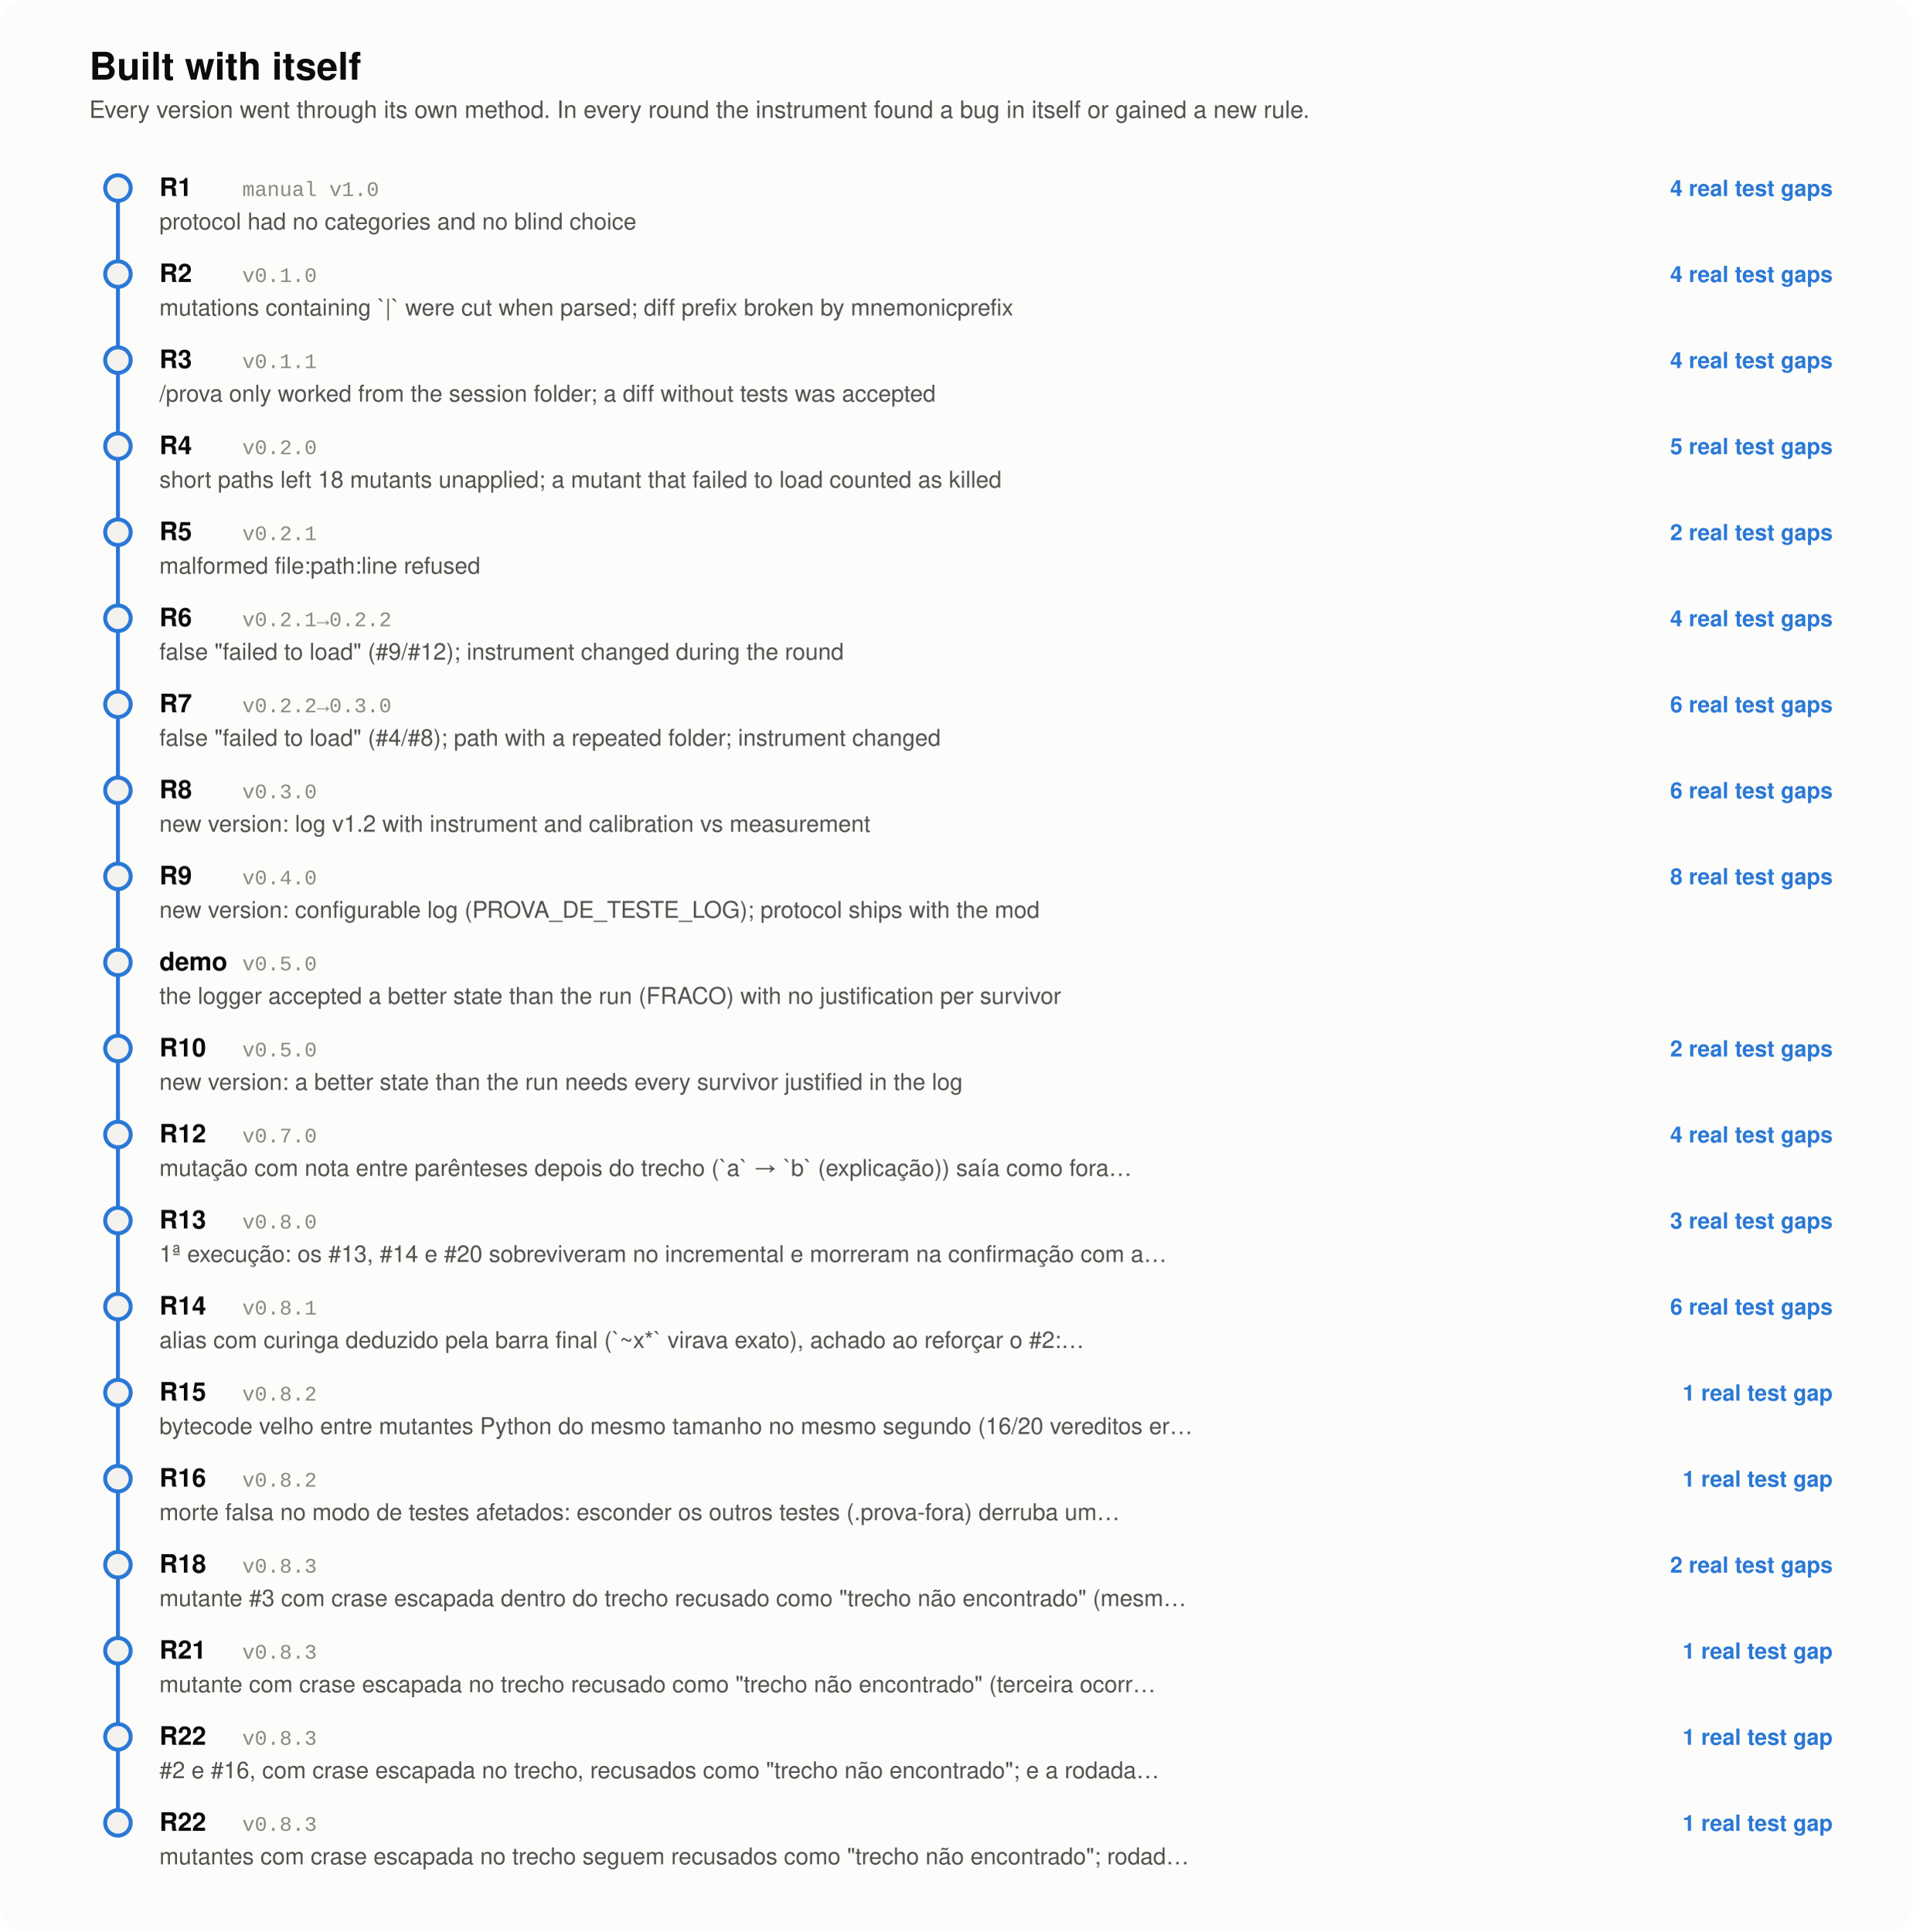
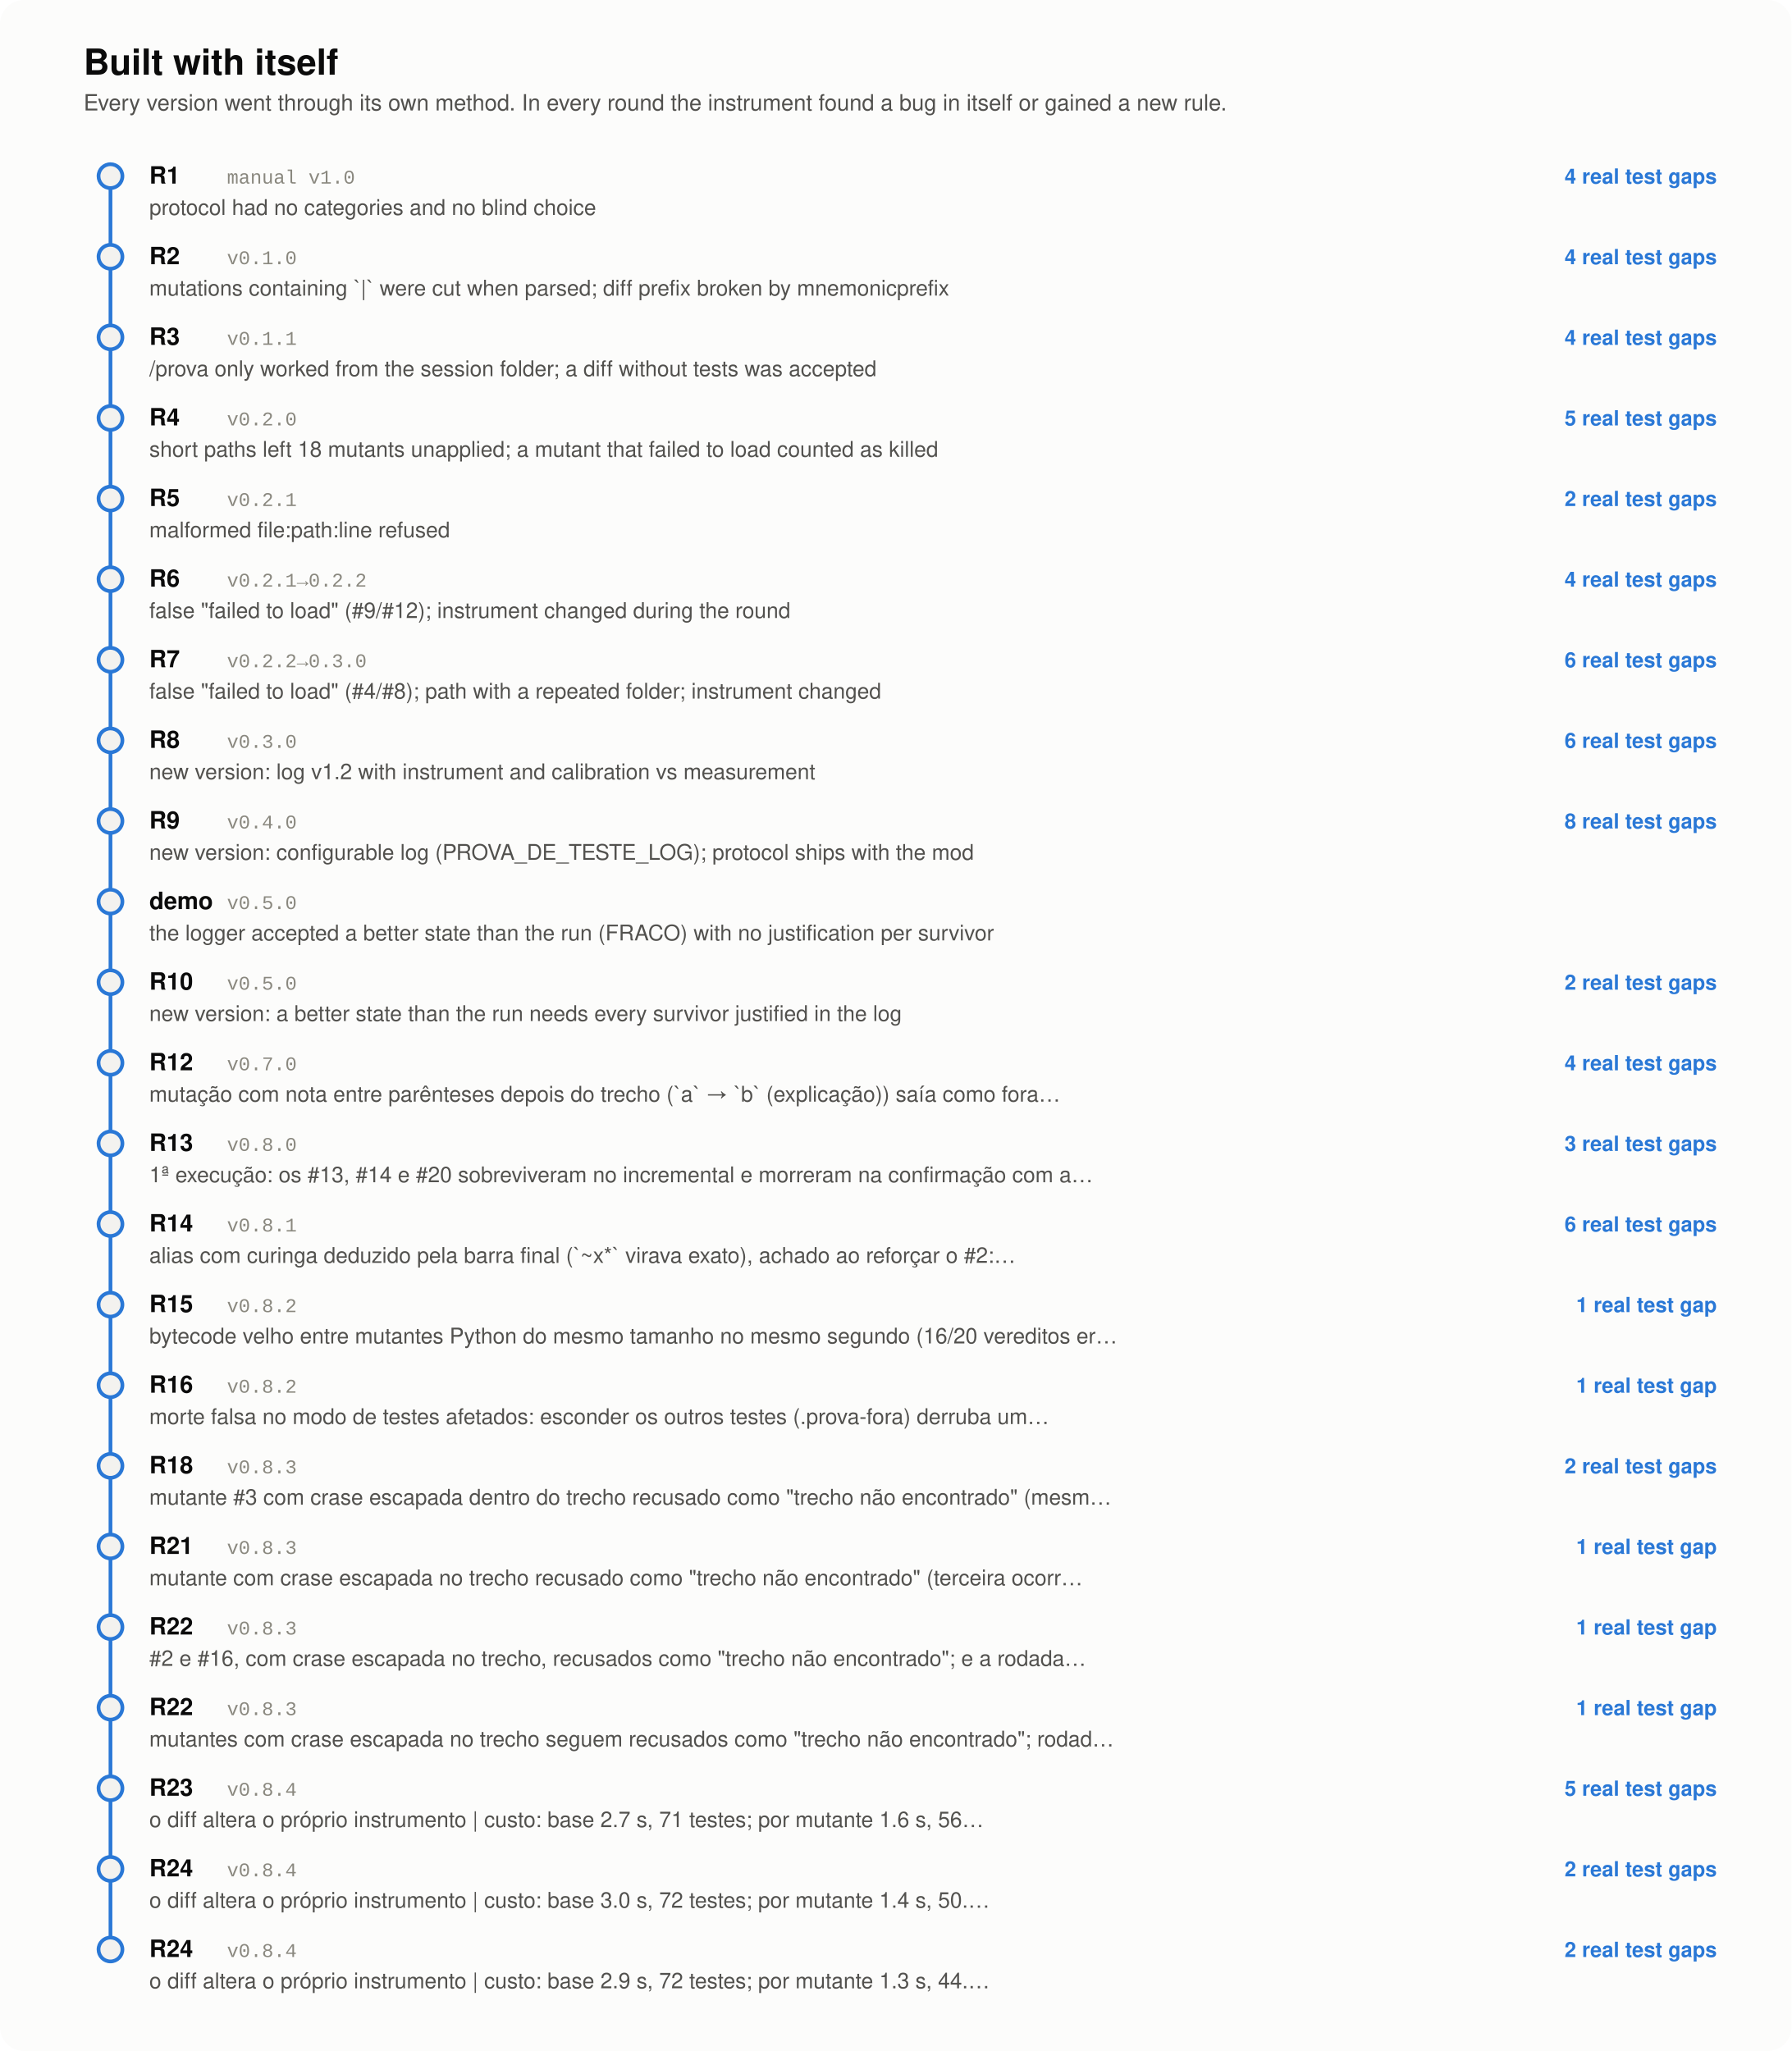
- <svg xmlns="http://www.w3.org/2000/svg" viewBox="0 0 1200 1212" width="1200" height="1212" role="img" aria-label="Timeline of the instrument calibration rounds" font-family="ui-sans-serif, -apple-system, 'Segoe UI', Helvetica, Arial, sans-serif">
+ <svg xmlns="http://www.w3.org/2000/svg" viewBox="0 0 1200 1374" width="1200" height="1374" role="img" aria-label="Timeline of the instrument calibration rounds" font-family="ui-sans-serif, -apple-system, 'Segoe UI', Helvetica, Arial, sans-serif">
  <style>
  .sup { fill: #fcfcfb; } .sup2 { fill: #f3f2ef; } .borda { stroke: #dedcd5; }
  .t1 { fill: #0b0b0b; } .t2 { fill: #52514e; } .t3 { fill: #8a887f; }
  .ac { fill: #2a78d6; } .acs { stroke: #2a78d6; } .acf { fill: #e8f1fb; }
  .ok { fill: #0f7a3d; } .okf { fill: #e3f3e8; }
  @media (prefers-color-scheme: dark) {
    .sup { fill: #1a1a19; } .sup2 { fill: #232322; } .borda { stroke: #3a3936; }
    .t1 { fill: #f0efec; } .t2 { fill: #c3c2b7; } .t3 { fill: #8f8d84; }
    .ac { fill: #3987e5; } .acs { stroke: #3987e5; } .acf { fill: #1d2c40; }
    .ok { fill: #4cc27a; } .okf { fill: #16301f; }
  }
  @media (prefers-reduced-motion: reduce) { * { animation: none !important; } }
</style>
-   <rect width="1200" height="1212" rx="16" class="sup" />
+   <rect width="1200" height="1374" rx="16" class="sup" />
  <text x="56" y="50" font-size="24" font-weight="800" class="t1">Built with itself</text>
  <text x="56" y="74" font-size="15" class="t2">Every version went through its own method. In every round the instrument found a bug in itself or gained a new rule.</text>
  <line x1="74" y1="126" x2="74" y2="164" class="acs" stroke-width="2.5" />
  <circle cx="74" cy="118" r="8" class="sup2 acs" stroke-width="2.5" />
  <text x="100" y="123" font-size="16" font-weight="700" class="t1">R1</text>
  <text x="152" y="123" font-size="13" class="t3" font-family="ui-monospace, 'SF Mono', Menlo, Consolas, 'Liberation Mono', monospace">manual v1.0</text>
  <text x="100" y="144" font-size="14.5" class="t2">protocol had no categories and no blind choice</text>
  <text x="1150" y="123" font-size="14" class="ac" text-anchor="end" font-weight="700">4 real test gaps</text>
  <line x1="74" y1="180" x2="74" y2="218" class="acs" stroke-width="2.5" />
  <circle cx="74" cy="172" r="8" class="sup2 acs" stroke-width="2.5" />
  <text x="100" y="177" font-size="16" font-weight="700" class="t1">R2</text>
  <text x="152" y="177" font-size="13" class="t3" font-family="ui-monospace, 'SF Mono', Menlo, Consolas, 'Liberation Mono', monospace">v0.1.0</text>
  <text x="100" y="198" font-size="14.5" class="t2">mutations containing `|` were cut when parsed; diff prefix broken by mnemonicprefix</text>
  <text x="1150" y="177" font-size="14" class="ac" text-anchor="end" font-weight="700">4 real test gaps</text>
  <line x1="74" y1="234" x2="74" y2="272" class="acs" stroke-width="2.5" />
  <circle cx="74" cy="226" r="8" class="sup2 acs" stroke-width="2.5" />
  <text x="100" y="231" font-size="16" font-weight="700" class="t1">R3</text>
  <text x="152" y="231" font-size="13" class="t3" font-family="ui-monospace, 'SF Mono', Menlo, Consolas, 'Liberation Mono', monospace">v0.1.1</text>
  <text x="100" y="252" font-size="14.5" class="t2">/prova only worked from the session folder; a diff without tests was accepted</text>
  <text x="1150" y="231" font-size="14" class="ac" text-anchor="end" font-weight="700">4 real test gaps</text>
  <line x1="74" y1="288" x2="74" y2="326" class="acs" stroke-width="2.5" />
  <circle cx="74" cy="280" r="8" class="sup2 acs" stroke-width="2.5" />
  <text x="100" y="285" font-size="16" font-weight="700" class="t1">R4</text>
  <text x="152" y="285" font-size="13" class="t3" font-family="ui-monospace, 'SF Mono', Menlo, Consolas, 'Liberation Mono', monospace">v0.2.0</text>
  <text x="100" y="306" font-size="14.5" class="t2">short paths left 18 mutants unapplied; a mutant that failed to load counted as killed</text>
  <text x="1150" y="285" font-size="14" class="ac" text-anchor="end" font-weight="700">5 real test gaps</text>
  <line x1="74" y1="342" x2="74" y2="380" class="acs" stroke-width="2.5" />
  <circle cx="74" cy="334" r="8" class="sup2 acs" stroke-width="2.5" />
  <text x="100" y="339" font-size="16" font-weight="700" class="t1">R5</text>
  <text x="152" y="339" font-size="13" class="t3" font-family="ui-monospace, 'SF Mono', Menlo, Consolas, 'Liberation Mono', monospace">v0.2.1</text>
  <text x="100" y="360" font-size="14.5" class="t2">malformed file:path:line refused</text>
  <text x="1150" y="339" font-size="14" class="ac" text-anchor="end" font-weight="700">2 real test gaps</text>
  <line x1="74" y1="396" x2="74" y2="434" class="acs" stroke-width="2.5" />
  <circle cx="74" cy="388" r="8" class="sup2 acs" stroke-width="2.5" />
  <text x="100" y="393" font-size="16" font-weight="700" class="t1">R6</text>
  <text x="152" y="393" font-size="13" class="t3" font-family="ui-monospace, 'SF Mono', Menlo, Consolas, 'Liberation Mono', monospace">v0.2.1→0.2.2</text>
  <text x="100" y="414" font-size="14.5" class="t2">false "failed to load" (#9/#12); instrument changed during the round</text>
  <text x="1150" y="393" font-size="14" class="ac" text-anchor="end" font-weight="700">4 real test gaps</text>
  <line x1="74" y1="450" x2="74" y2="488" class="acs" stroke-width="2.5" />
  <circle cx="74" cy="442" r="8" class="sup2 acs" stroke-width="2.5" />
  <text x="100" y="447" font-size="16" font-weight="700" class="t1">R7</text>
  <text x="152" y="447" font-size="13" class="t3" font-family="ui-monospace, 'SF Mono', Menlo, Consolas, 'Liberation Mono', monospace">v0.2.2→0.3.0</text>
  <text x="100" y="468" font-size="14.5" class="t2">false "failed to load" (#4/#8); path with a repeated folder; instrument changed</text>
  <text x="1150" y="447" font-size="14" class="ac" text-anchor="end" font-weight="700">6 real test gaps</text>
  <line x1="74" y1="504" x2="74" y2="542" class="acs" stroke-width="2.5" />
  <circle cx="74" cy="496" r="8" class="sup2 acs" stroke-width="2.5" />
  <text x="100" y="501" font-size="16" font-weight="700" class="t1">R8</text>
  <text x="152" y="501" font-size="13" class="t3" font-family="ui-monospace, 'SF Mono', Menlo, Consolas, 'Liberation Mono', monospace">v0.3.0</text>
  <text x="100" y="522" font-size="14.5" class="t2">new version: log v1.2 with instrument and calibration vs measurement</text>
  <text x="1150" y="501" font-size="14" class="ac" text-anchor="end" font-weight="700">6 real test gaps</text>
  <line x1="74" y1="558" x2="74" y2="596" class="acs" stroke-width="2.5" />
  <circle cx="74" cy="550" r="8" class="sup2 acs" stroke-width="2.5" />
  <text x="100" y="555" font-size="16" font-weight="700" class="t1">R9</text>
  <text x="152" y="555" font-size="13" class="t3" font-family="ui-monospace, 'SF Mono', Menlo, Consolas, 'Liberation Mono', monospace">v0.4.0</text>
  <text x="100" y="576" font-size="14.5" class="t2">new version: configurable log (PROVA_DE_TESTE_LOG); protocol ships with the mod</text>
  <text x="1150" y="555" font-size="14" class="ac" text-anchor="end" font-weight="700">8 real test gaps</text>
  <line x1="74" y1="612" x2="74" y2="650" class="acs" stroke-width="2.5" />
  <circle cx="74" cy="604" r="8" class="sup2 acs" stroke-width="2.5" />
  <text x="100" y="609" font-size="16" font-weight="700" class="t1">demo</text>
  <text x="152" y="609" font-size="13" class="t3" font-family="ui-monospace, 'SF Mono', Menlo, Consolas, 'Liberation Mono', monospace">v0.5.0</text>
  <text x="100" y="630" font-size="14.5" class="t2">the logger accepted a better state than the run (FRACO) with no justification per survivor</text>
  <line x1="74" y1="666" x2="74" y2="704" class="acs" stroke-width="2.5" />
  <circle cx="74" cy="658" r="8" class="sup2 acs" stroke-width="2.5" />
  <text x="100" y="663" font-size="16" font-weight="700" class="t1">R10</text>
  <text x="152" y="663" font-size="13" class="t3" font-family="ui-monospace, 'SF Mono', Menlo, Consolas, 'Liberation Mono', monospace">v0.5.0</text>
  <text x="100" y="684" font-size="14.5" class="t2">new version: a better state than the run needs every survivor justified in the log</text>
  <text x="1150" y="663" font-size="14" class="ac" text-anchor="end" font-weight="700">2 real test gaps</text>
  <line x1="74" y1="720" x2="74" y2="758" class="acs" stroke-width="2.5" />
  <circle cx="74" cy="712" r="8" class="sup2 acs" stroke-width="2.5" />
  <text x="100" y="717" font-size="16" font-weight="700" class="t1">R12</text>
  <text x="152" y="717" font-size="13" class="t3" font-family="ui-monospace, 'SF Mono', Menlo, Consolas, 'Liberation Mono', monospace">v0.7.0</text>
  <text x="100" y="738" font-size="14.5" class="t2">mutação com nota entre parênteses depois do trecho (`a` → `b` (explicação)) saía como fora…</text>
  <text x="1150" y="717" font-size="14" class="ac" text-anchor="end" font-weight="700">4 real test gaps</text>
  <line x1="74" y1="774" x2="74" y2="812" class="acs" stroke-width="2.5" />
  <circle cx="74" cy="766" r="8" class="sup2 acs" stroke-width="2.5" />
  <text x="100" y="771" font-size="16" font-weight="700" class="t1">R13</text>
  <text x="152" y="771" font-size="13" class="t3" font-family="ui-monospace, 'SF Mono', Menlo, Consolas, 'Liberation Mono', monospace">v0.8.0</text>
  <text x="100" y="792" font-size="14.5" class="t2">1ª execução: os #13, #14 e #20 sobreviveram no incremental e morreram na confirmação com a…</text>
  <text x="1150" y="771" font-size="14" class="ac" text-anchor="end" font-weight="700">3 real test gaps</text>
  <line x1="74" y1="828" x2="74" y2="866" class="acs" stroke-width="2.5" />
  <circle cx="74" cy="820" r="8" class="sup2 acs" stroke-width="2.5" />
  <text x="100" y="825" font-size="16" font-weight="700" class="t1">R14</text>
  <text x="152" y="825" font-size="13" class="t3" font-family="ui-monospace, 'SF Mono', Menlo, Consolas, 'Liberation Mono', monospace">v0.8.1</text>
  <text x="100" y="846" font-size="14.5" class="t2">alias com curinga deduzido pela barra final (`~x*` virava exato), achado ao reforçar o #2:…</text>
  <text x="1150" y="825" font-size="14" class="ac" text-anchor="end" font-weight="700">6 real test gaps</text>
  <line x1="74" y1="882" x2="74" y2="920" class="acs" stroke-width="2.5" />
  <circle cx="74" cy="874" r="8" class="sup2 acs" stroke-width="2.5" />
  <text x="100" y="879" font-size="16" font-weight="700" class="t1">R15</text>
  <text x="152" y="879" font-size="13" class="t3" font-family="ui-monospace, 'SF Mono', Menlo, Consolas, 'Liberation Mono', monospace">v0.8.2</text>
  <text x="100" y="900" font-size="14.5" class="t2">bytecode velho entre mutantes Python do mesmo tamanho no mesmo segundo (16/20 vereditos er…</text>
  <text x="1150" y="879" font-size="14" class="ac" text-anchor="end" font-weight="700">1 real test gap</text>
  <line x1="74" y1="936" x2="74" y2="974" class="acs" stroke-width="2.5" />
  <circle cx="74" cy="928" r="8" class="sup2 acs" stroke-width="2.5" />
  <text x="100" y="933" font-size="16" font-weight="700" class="t1">R16</text>
  <text x="152" y="933" font-size="13" class="t3" font-family="ui-monospace, 'SF Mono', Menlo, Consolas, 'Liberation Mono', monospace">v0.8.2</text>
  <text x="100" y="954" font-size="14.5" class="t2">morte falsa no modo de testes afetados: esconder os outros testes (.prova-fora) derruba um…</text>
  <text x="1150" y="933" font-size="14" class="ac" text-anchor="end" font-weight="700">1 real test gap</text>
  <line x1="74" y1="990" x2="74" y2="1028" class="acs" stroke-width="2.5" />
  <circle cx="74" cy="982" r="8" class="sup2 acs" stroke-width="2.5" />
  <text x="100" y="987" font-size="16" font-weight="700" class="t1">R18</text>
  <text x="152" y="987" font-size="13" class="t3" font-family="ui-monospace, 'SF Mono', Menlo, Consolas, 'Liberation Mono', monospace">v0.8.3</text>
  <text x="100" y="1008" font-size="14.5" class="t2">mutante #3 com crase escapada dentro do trecho recusado como "trecho não encontrado" (mesm…</text>
  <text x="1150" y="987" font-size="14" class="ac" text-anchor="end" font-weight="700">2 real test gaps</text>
  <line x1="74" y1="1044" x2="74" y2="1082" class="acs" stroke-width="2.5" />
  <circle cx="74" cy="1036" r="8" class="sup2 acs" stroke-width="2.5" />
  <text x="100" y="1041" font-size="16" font-weight="700" class="t1">R21</text>
  <text x="152" y="1041" font-size="13" class="t3" font-family="ui-monospace, 'SF Mono', Menlo, Consolas, 'Liberation Mono', monospace">v0.8.3</text>
  <text x="100" y="1062" font-size="14.5" class="t2">mutante com crase escapada no trecho recusado como "trecho não encontrado" (terceira ocorr…</text>
  <text x="1150" y="1041" font-size="14" class="ac" text-anchor="end" font-weight="700">1 real test gap</text>
  <line x1="74" y1="1098" x2="74" y2="1136" class="acs" stroke-width="2.5" />
  <circle cx="74" cy="1090" r="8" class="sup2 acs" stroke-width="2.5" />
  <text x="100" y="1095" font-size="16" font-weight="700" class="t1">R22</text>
  <text x="152" y="1095" font-size="13" class="t3" font-family="ui-monospace, 'SF Mono', Menlo, Consolas, 'Liberation Mono', monospace">v0.8.3</text>
  <text x="100" y="1116" font-size="14.5" class="t2">#2 e #16, com crase escapada no trecho, recusados como "trecho não encontrado"; e a rodada…</text>
  <text x="1150" y="1095" font-size="14" class="ac" text-anchor="end" font-weight="700">1 real test gap</text>
+   <line x1="74" y1="1152" x2="74" y2="1190" class="acs" stroke-width="2.5" />
  <circle cx="74" cy="1144" r="8" class="sup2 acs" stroke-width="2.5" />
  <text x="100" y="1149" font-size="16" font-weight="700" class="t1">R22</text>
  <text x="152" y="1149" font-size="13" class="t3" font-family="ui-monospace, 'SF Mono', Menlo, Consolas, 'Liberation Mono', monospace">v0.8.3</text>
  <text x="100" y="1170" font-size="14.5" class="t2">mutantes com crase escapada no trecho seguem recusados como "trecho não encontrado"; rodad…</text>
  <text x="1150" y="1149" font-size="14" class="ac" text-anchor="end" font-weight="700">1 real test gap</text>
+   <line x1="74" y1="1206" x2="74" y2="1244" class="acs" stroke-width="2.5" />
+   <circle cx="74" cy="1198" r="8" class="sup2 acs" stroke-width="2.5" />
+   <text x="100" y="1203" font-size="16" font-weight="700" class="t1">R23</text>
+   <text x="152" y="1203" font-size="13" class="t3" font-family="ui-monospace, 'SF Mono', Menlo, Consolas, 'Liberation Mono', monospace">v0.8.4</text>
+   <text x="100" y="1224" font-size="14.5" class="t2">o diff altera o próprio instrumento | custo: base 2.7 s, 71 testes; por mutante 1.6 s, 56…</text>
+   <text x="1150" y="1203" font-size="14" class="ac" text-anchor="end" font-weight="700">5 real test gaps</text>
+   <line x1="74" y1="1260" x2="74" y2="1298" class="acs" stroke-width="2.5" />
+   <circle cx="74" cy="1252" r="8" class="sup2 acs" stroke-width="2.5" />
+   <text x="100" y="1257" font-size="16" font-weight="700" class="t1">R24</text>
+   <text x="152" y="1257" font-size="13" class="t3" font-family="ui-monospace, 'SF Mono', Menlo, Consolas, 'Liberation Mono', monospace">v0.8.4</text>
+   <text x="100" y="1278" font-size="14.5" class="t2">o diff altera o próprio instrumento | custo: base 3.0 s, 72 testes; por mutante 1.4 s, 50.…</text>
+   <text x="1150" y="1257" font-size="14" class="ac" text-anchor="end" font-weight="700">2 real test gaps</text>
+   <circle cx="74" cy="1306" r="8" class="sup2 acs" stroke-width="2.5" />
+   <text x="100" y="1311" font-size="16" font-weight="700" class="t1">R24</text>
+   <text x="152" y="1311" font-size="13" class="t3" font-family="ui-monospace, 'SF Mono', Menlo, Consolas, 'Liberation Mono', monospace">v0.8.4</text>
+   <text x="100" y="1332" font-size="14.5" class="t2">o diff altera o próprio instrumento | custo: base 2.9 s, 72 testes; por mutante 1.3 s, 44.…</text>
+   <text x="1150" y="1311" font-size="14" class="ac" text-anchor="end" font-weight="700">2 real test gaps</text>
</svg>
